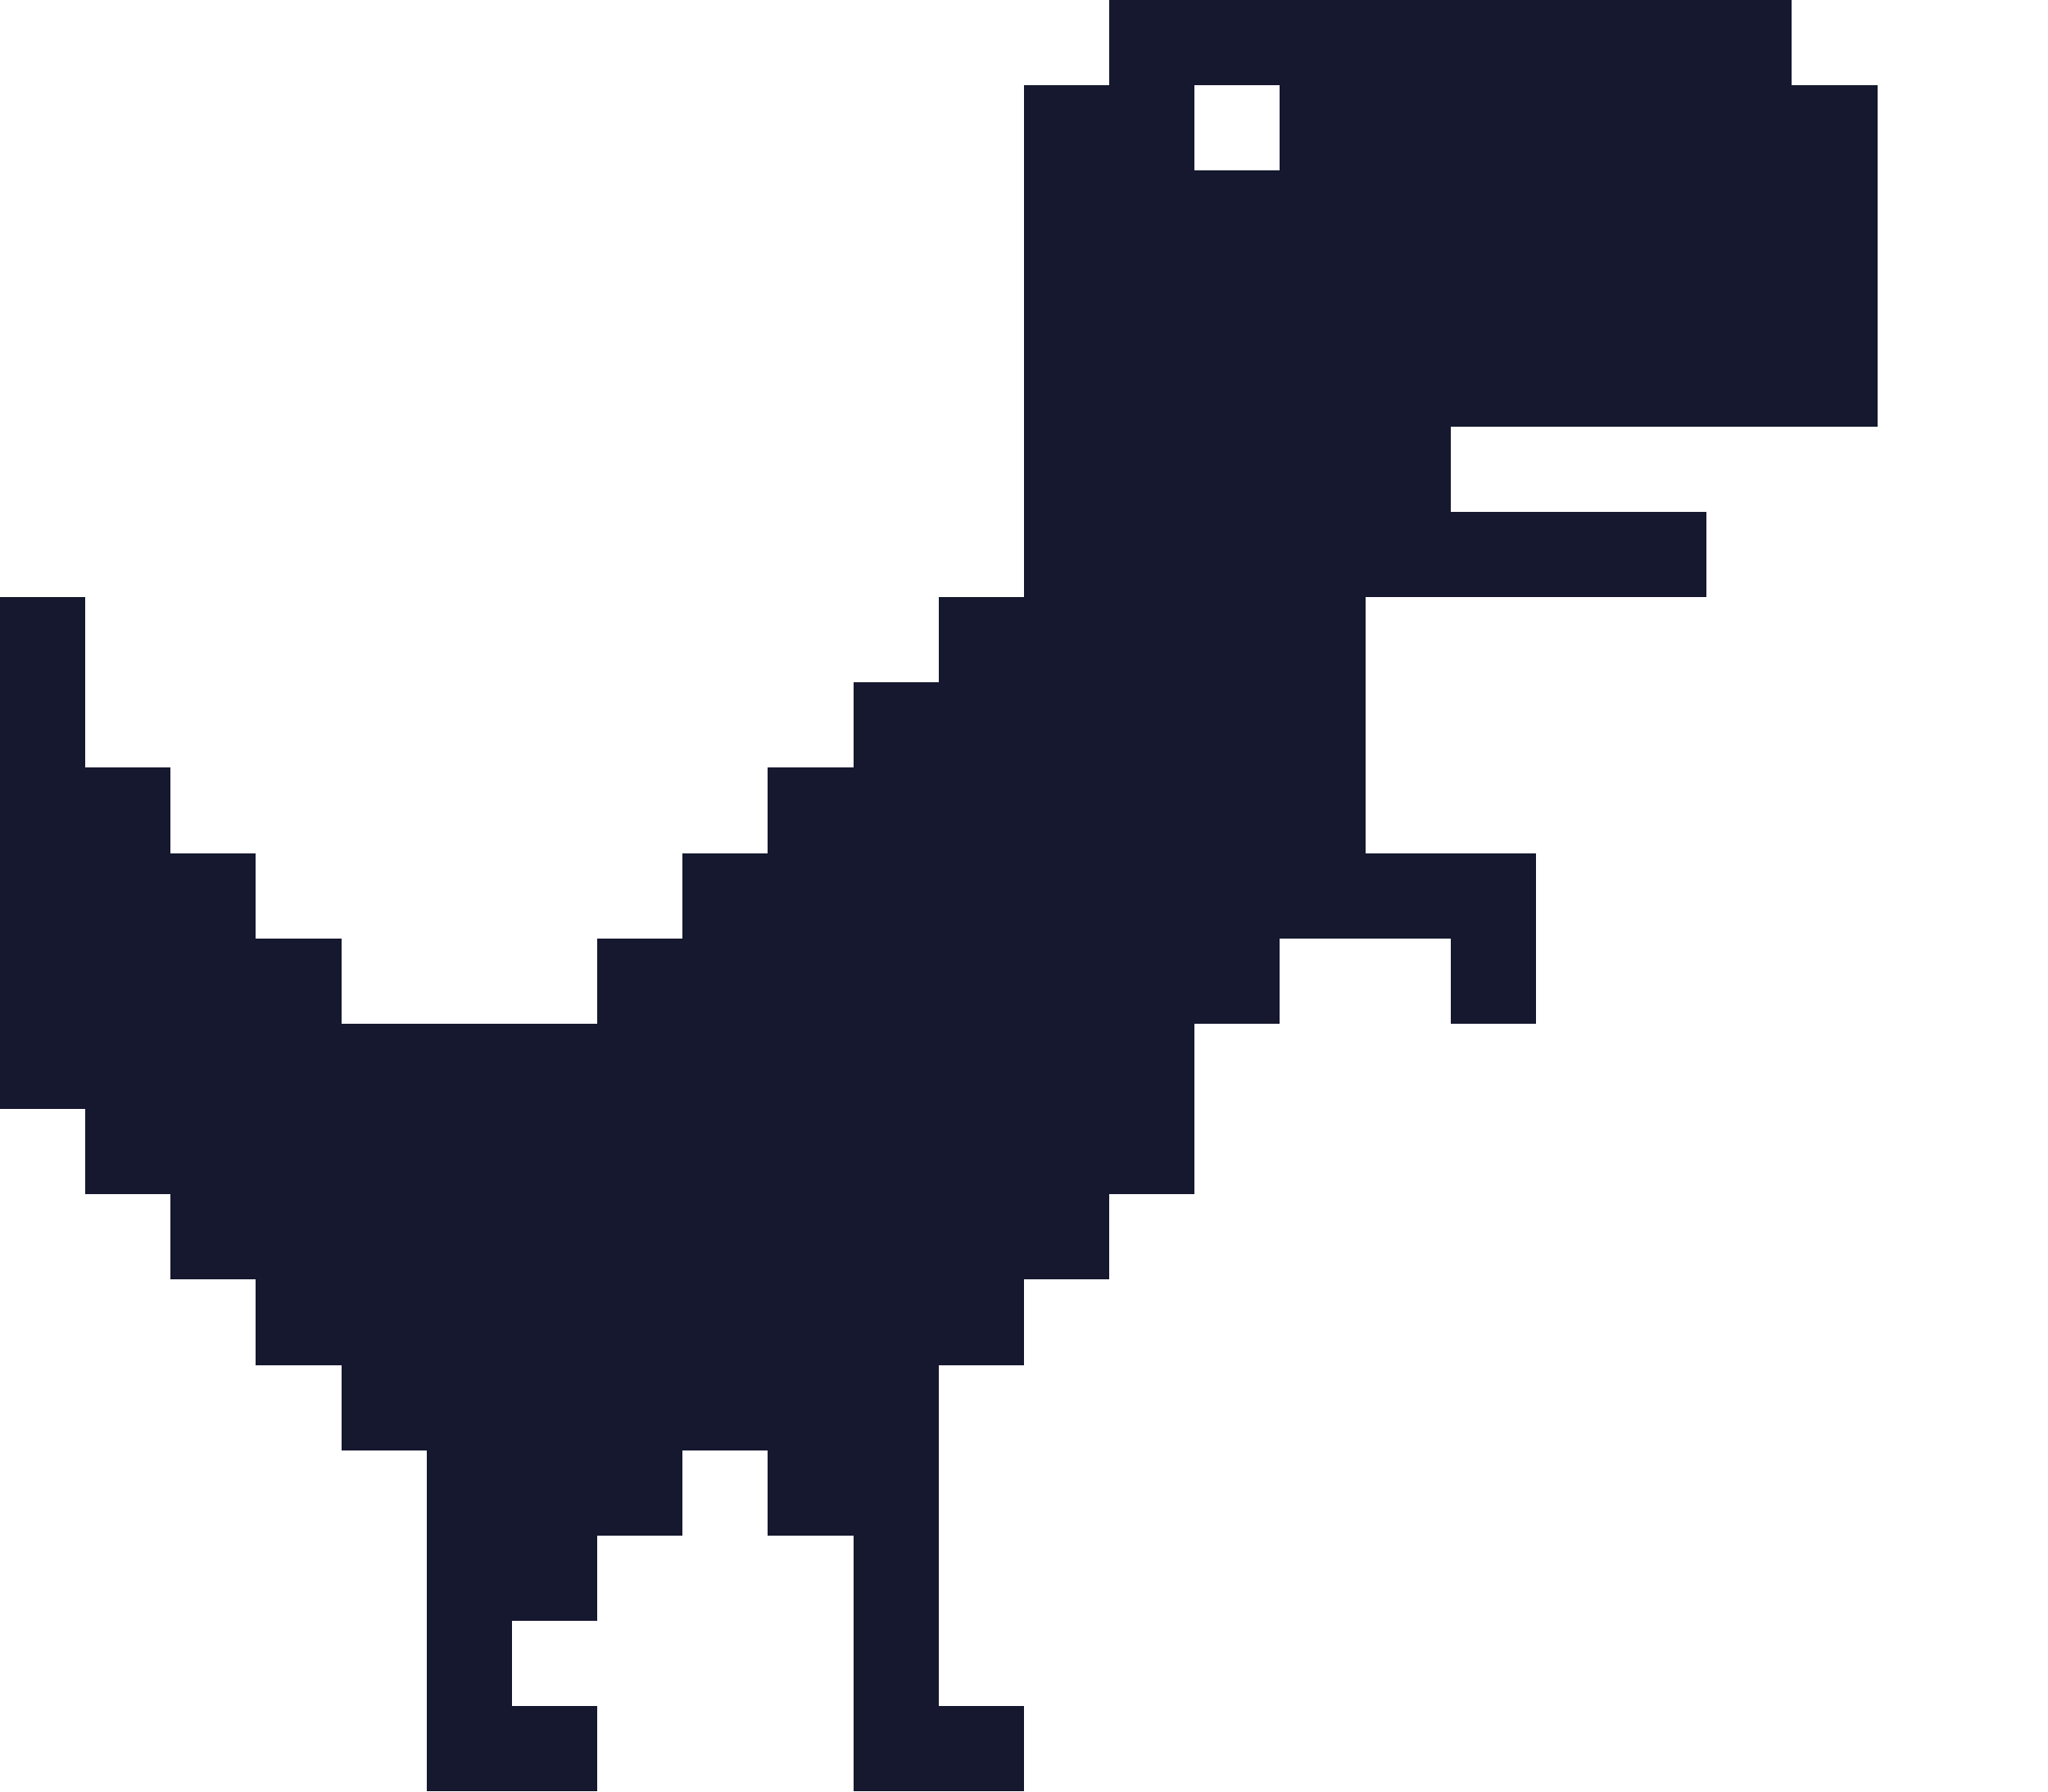
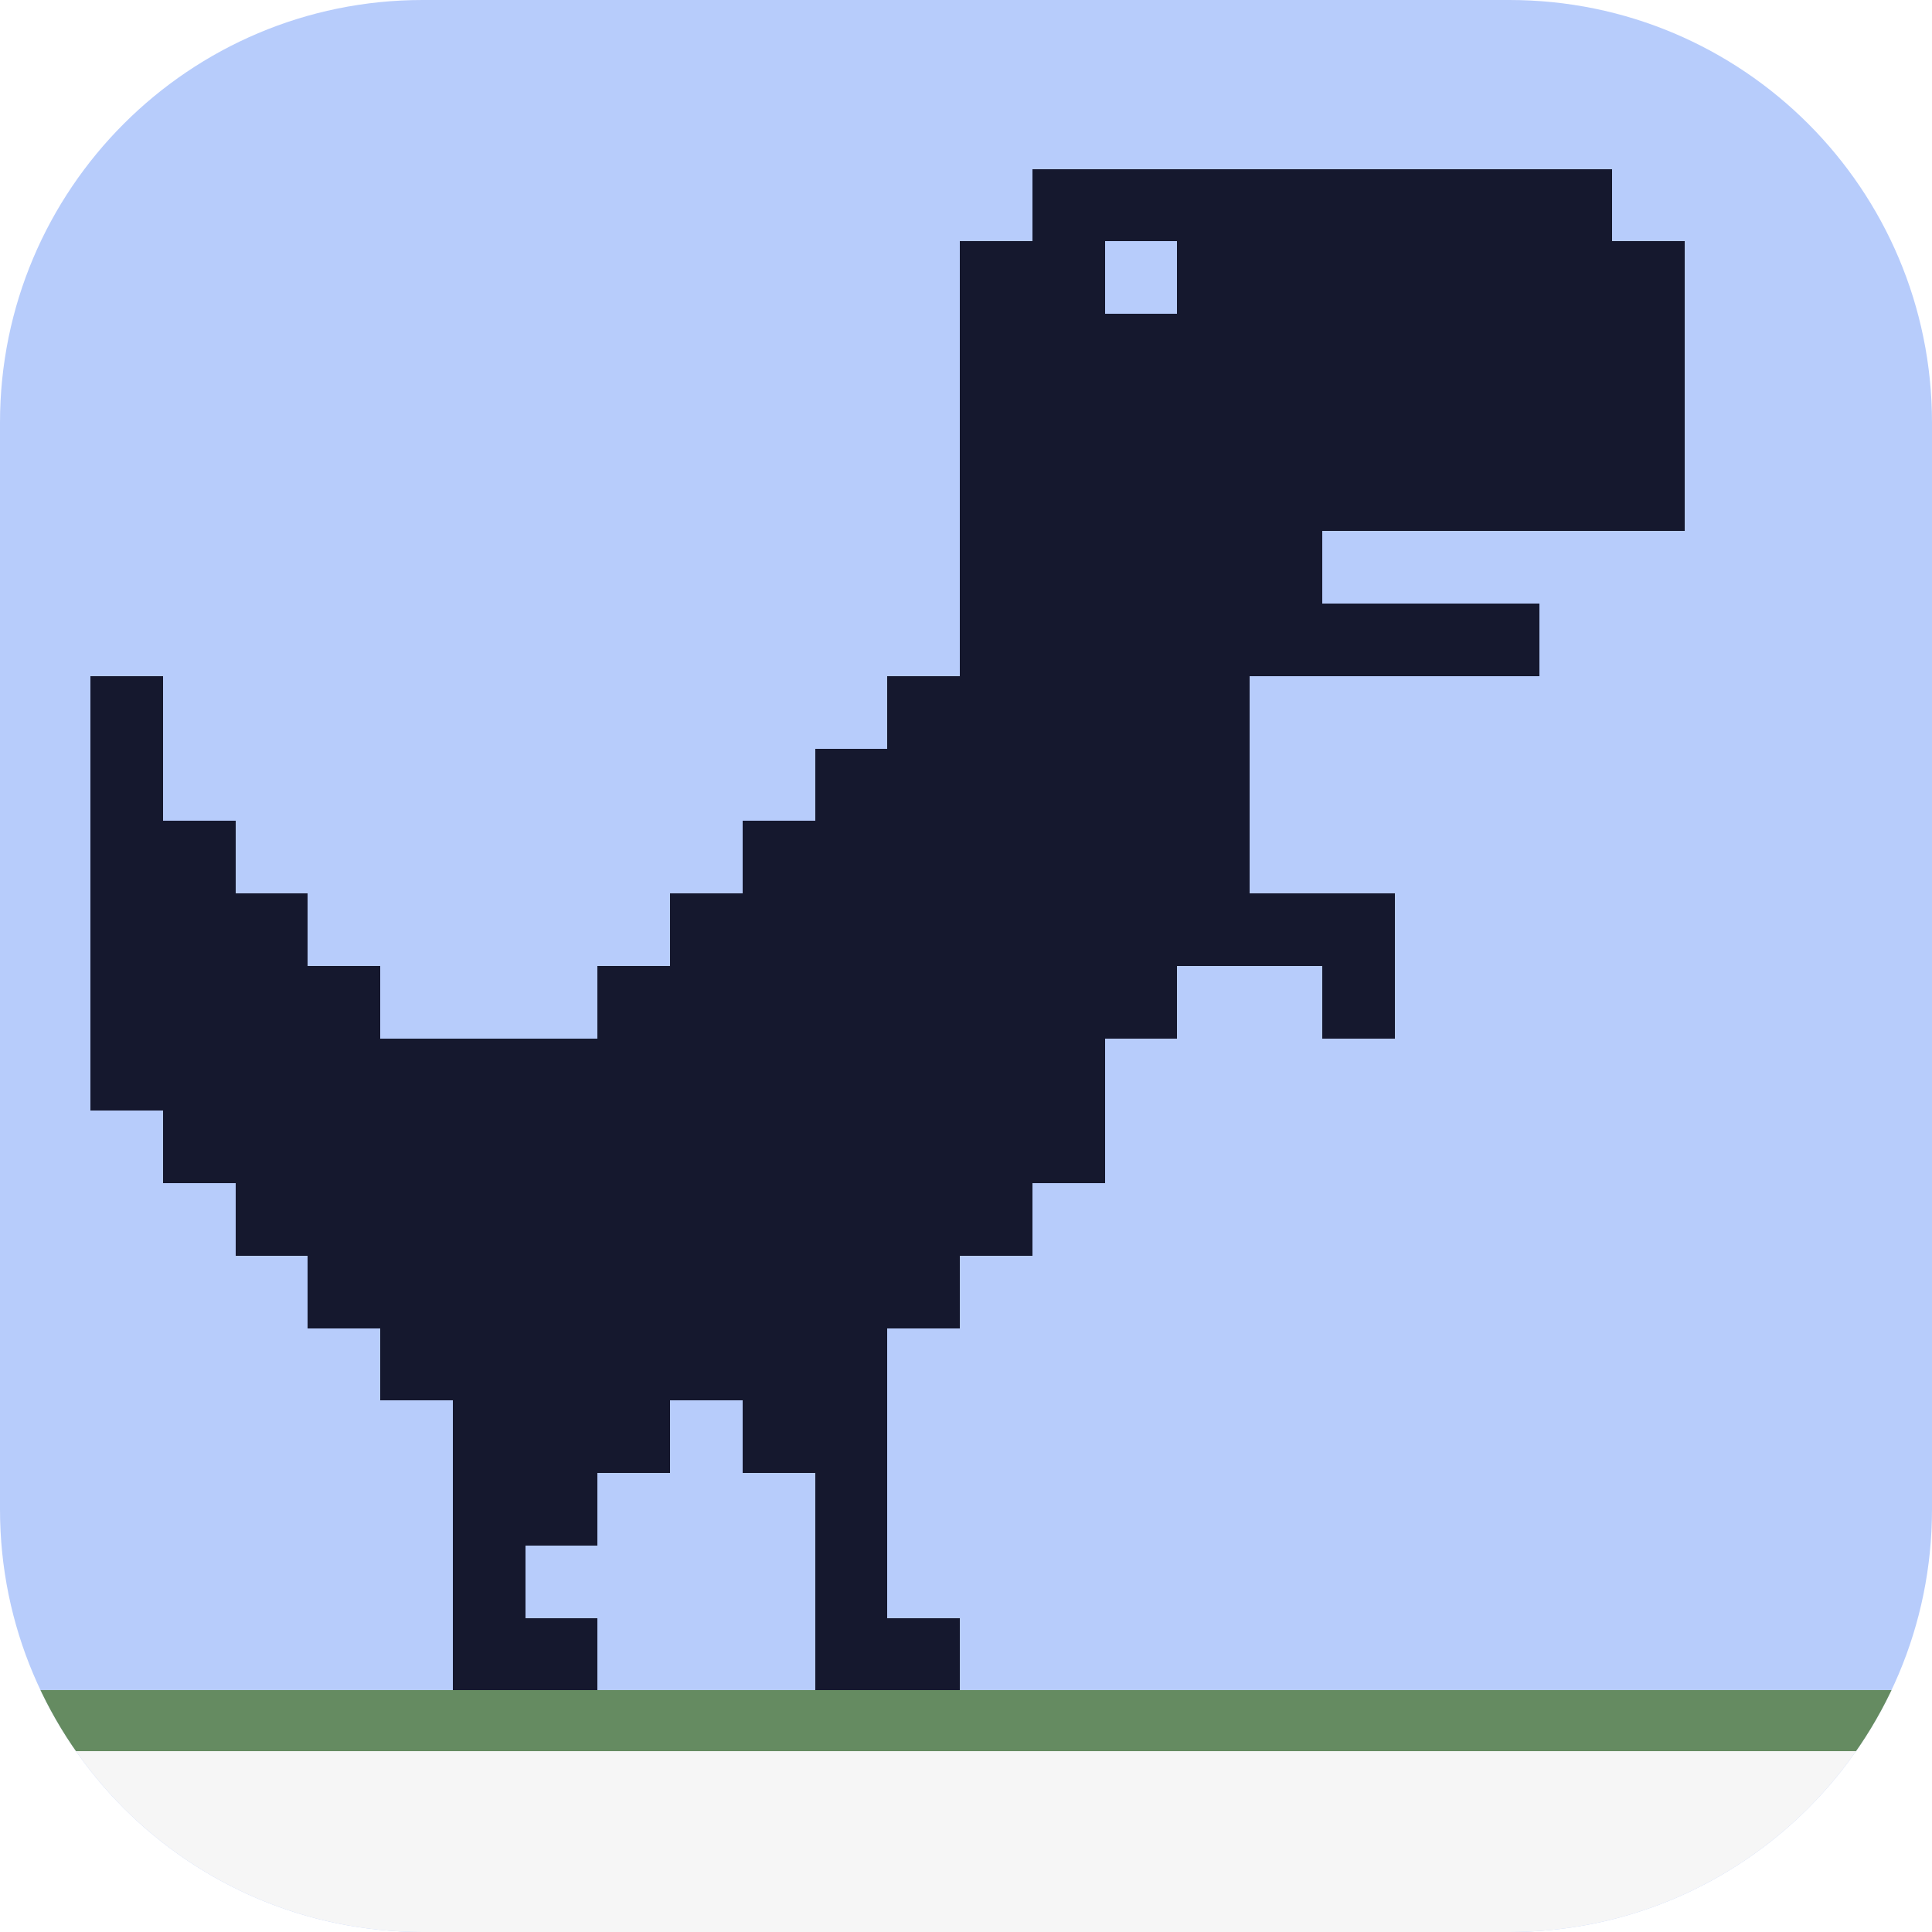
- <svg xmlns="http://www.w3.org/2000/svg" viewBox="0 0 96 84" width="96" height="84" shape-rendering="crispEdges">
-   <path fill="#15182e" d="M52 0h32v4h-32zM48 4h8v4h-8zM60 4h28v4h-28zM48 8h40v4h-40zM48 12h40v4h-40zM48 16h40v4h-40zM48 20h20v4h-20zM48 24h32v4h-32zM0 28h4v4h-4zM44 28h20v4h-20zM0 32h4v4h-4zM40 32h24v4h-24zM0 36h8v4h-8zM36 36h28v4h-28zM0 40h12v4h-12zM32 40h40v4h-40zM0 44h16v4h-16zM28 44h32v4h-32zM68 44h4v4h-4zM0 48h56v4h-56zM4 52h52v4h-52zM8 56h44v4h-44zM12 60h36v4h-36zM16 64h28v4h-28zM20 68h12v4h-12zM36 68h8v4h-8zM20 72h8v4h-8zM40 72h4v4h-4zM20 76h4v4h-4zM40 76h4v4h-4zM20 80h8v4h-8zM40 80h8v4h-8z" />
+ <svg xmlns="http://www.w3.org/2000/svg" viewBox="0 0 64 64" width="64" height="64" shape-rendering="crispEdges">
+   <clipPath id="c">
+     <rect width="64" height="64" rx="14" />
+   </clipPath>
+   <g clip-path="url(#c)">
+     <rect width="64" height="64" fill="#b7ccfb" />
+     <rect y="56" width="64" height="8" fill="#f6f6f6" />
+     <rect y="56" width="64" height="2" fill="#658b61" />
+     <path fill="#15182e" transform="translate(3 5.6) scale(.6)" d="M52 0h32v4h-32zM48 4h8v4h-8zM60 4h28v4h-28zM48 8h40v4h-40zM48 12h40v4h-40zM48 16h40v4h-40zM48 20h20v4h-20zM48 24h32v4h-32zM0 28h4v4h-4zM44 28h20v4h-20zM0 32h4v4h-4zM40 32h24v4h-24zM0 36h8v4h-8zM36 36h28v4h-28zM0 40h12v4h-12zM32 40h40v4h-40zM0 44h16v4h-16zM28 44h32v4h-32zM68 44h4v4h-4zM0 48h56v4h-56zM4 52h52v4h-52zM8 56h44v4h-44zM12 60h36v4h-36zM16 64h28v4h-28zM20 68h12v4h-12zM36 68h8v4h-8zM20 72h8v4h-8zM40 72h4v4h-4zM20 76h4v4h-4zM40 76h4v4h-4zM20 80h8v4h-8zM40 80h8v4h-8z" />
+   </g>
</svg>
